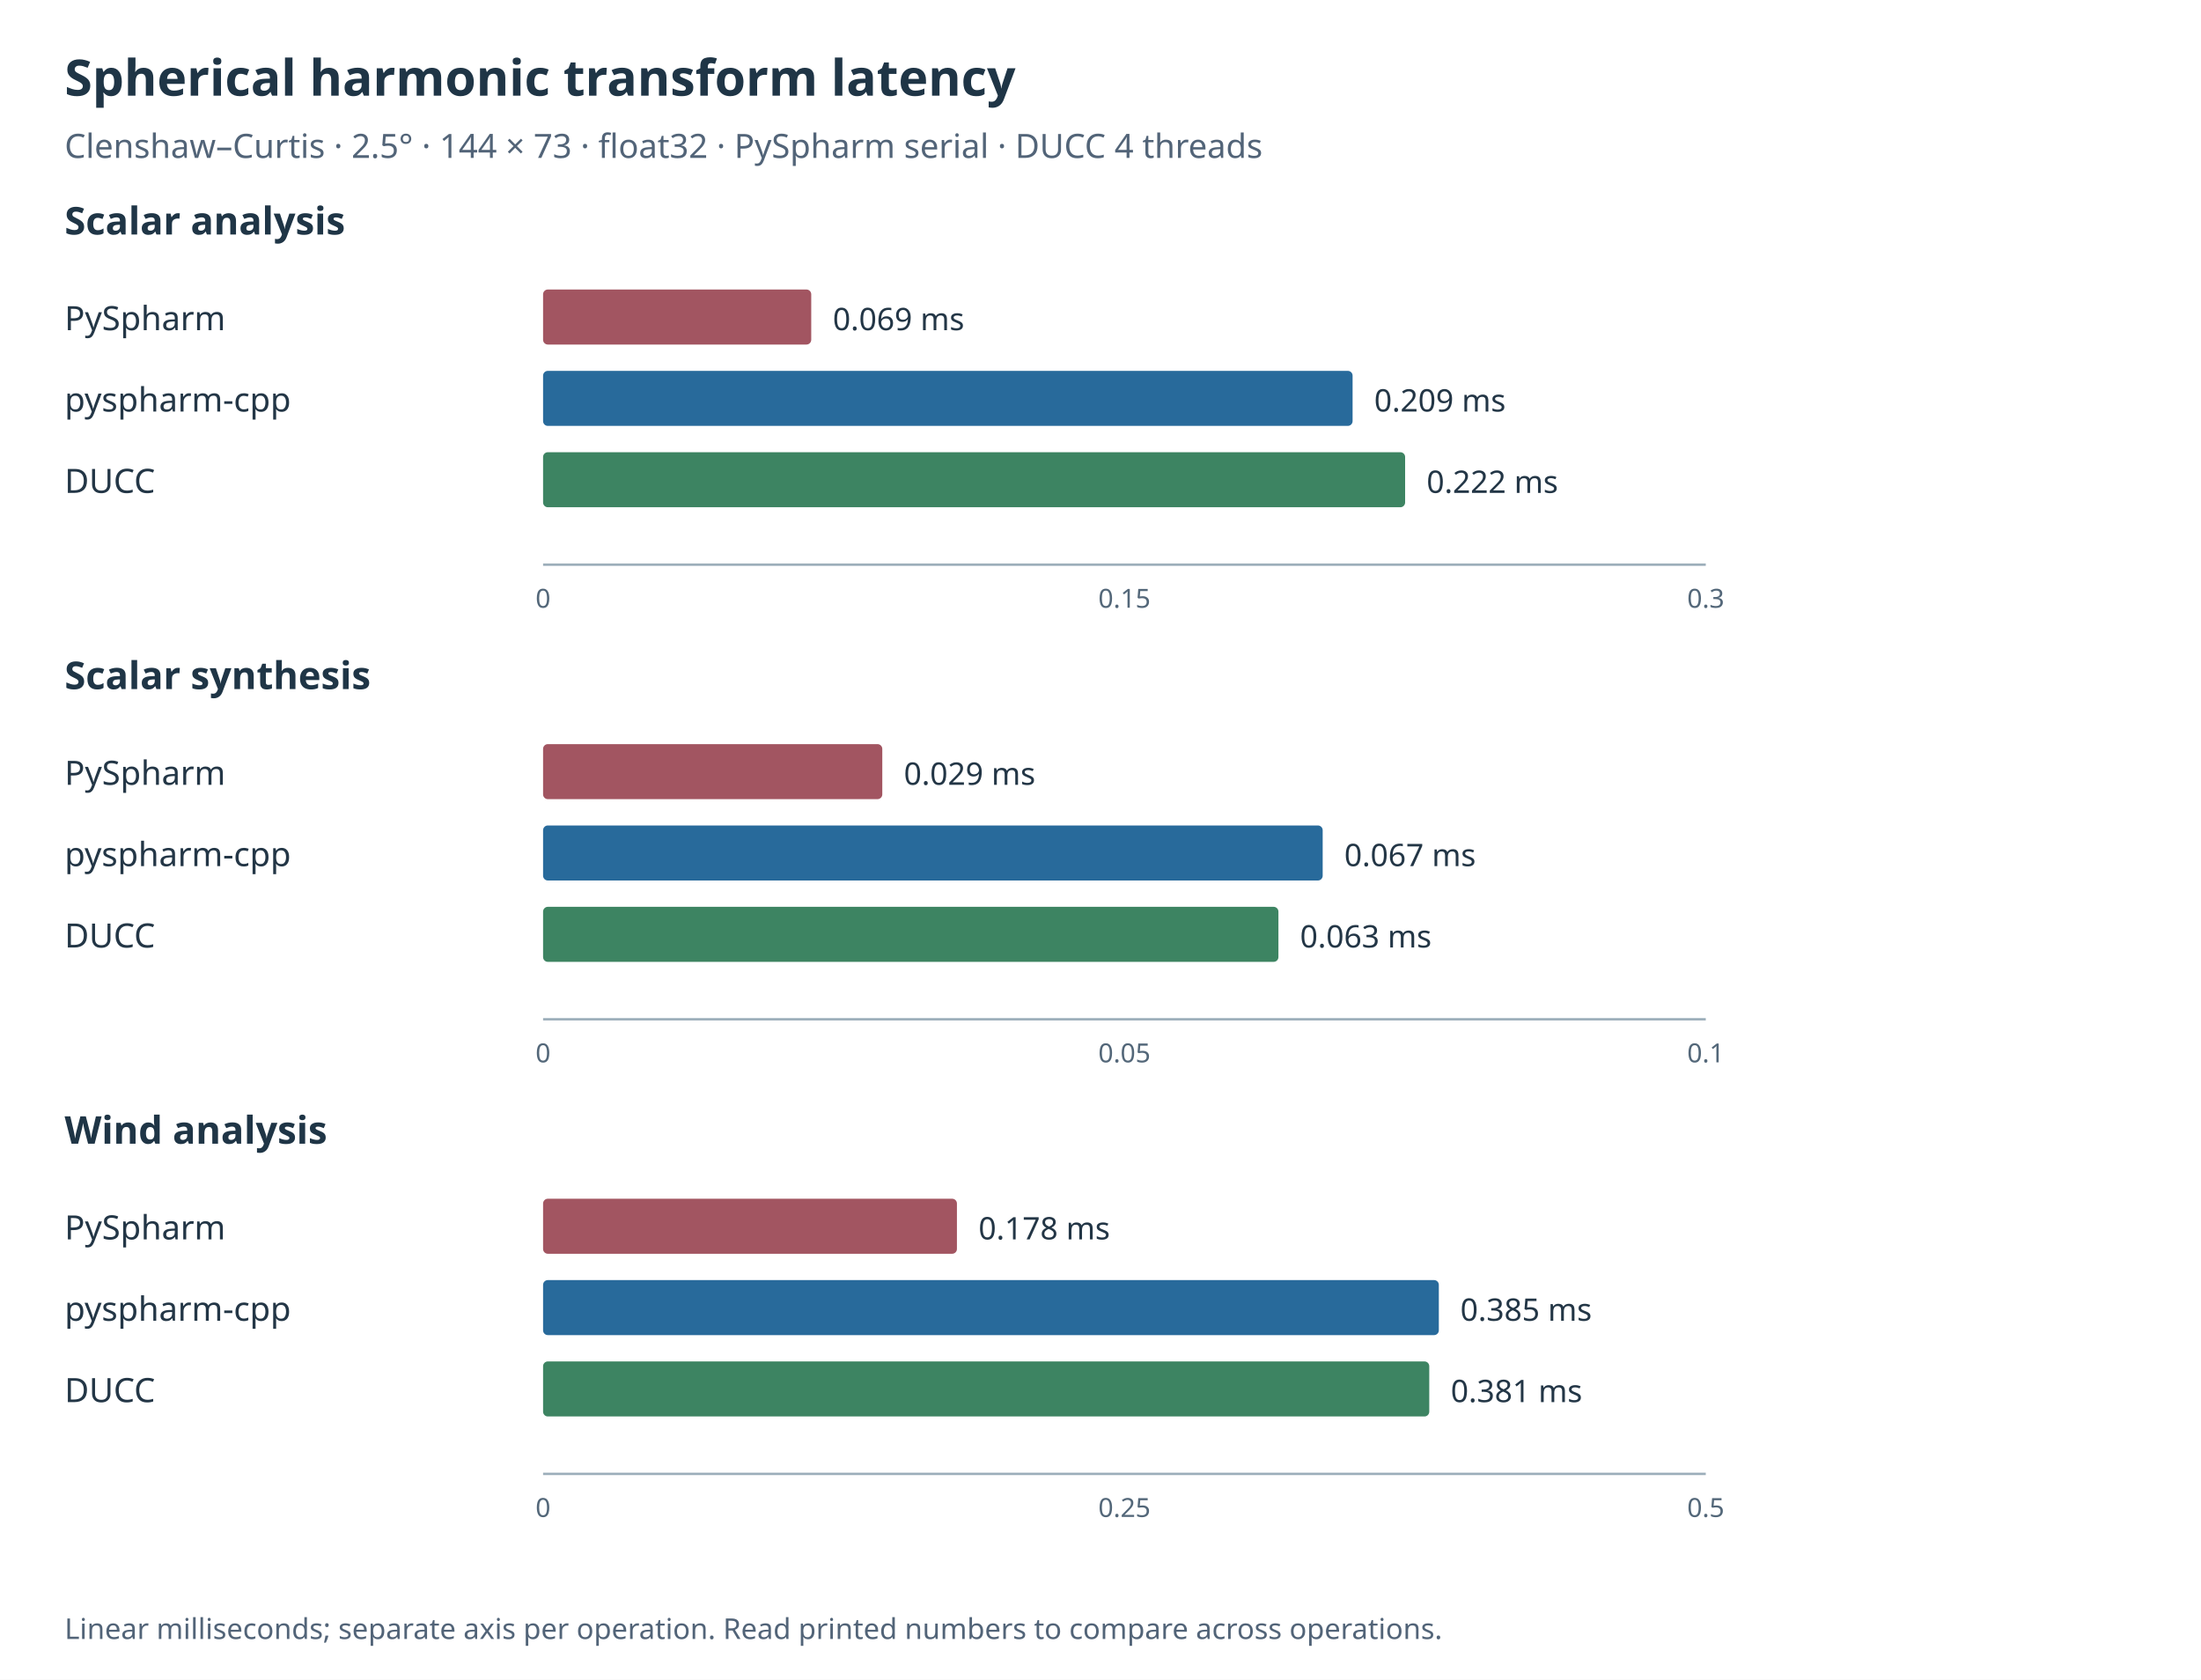
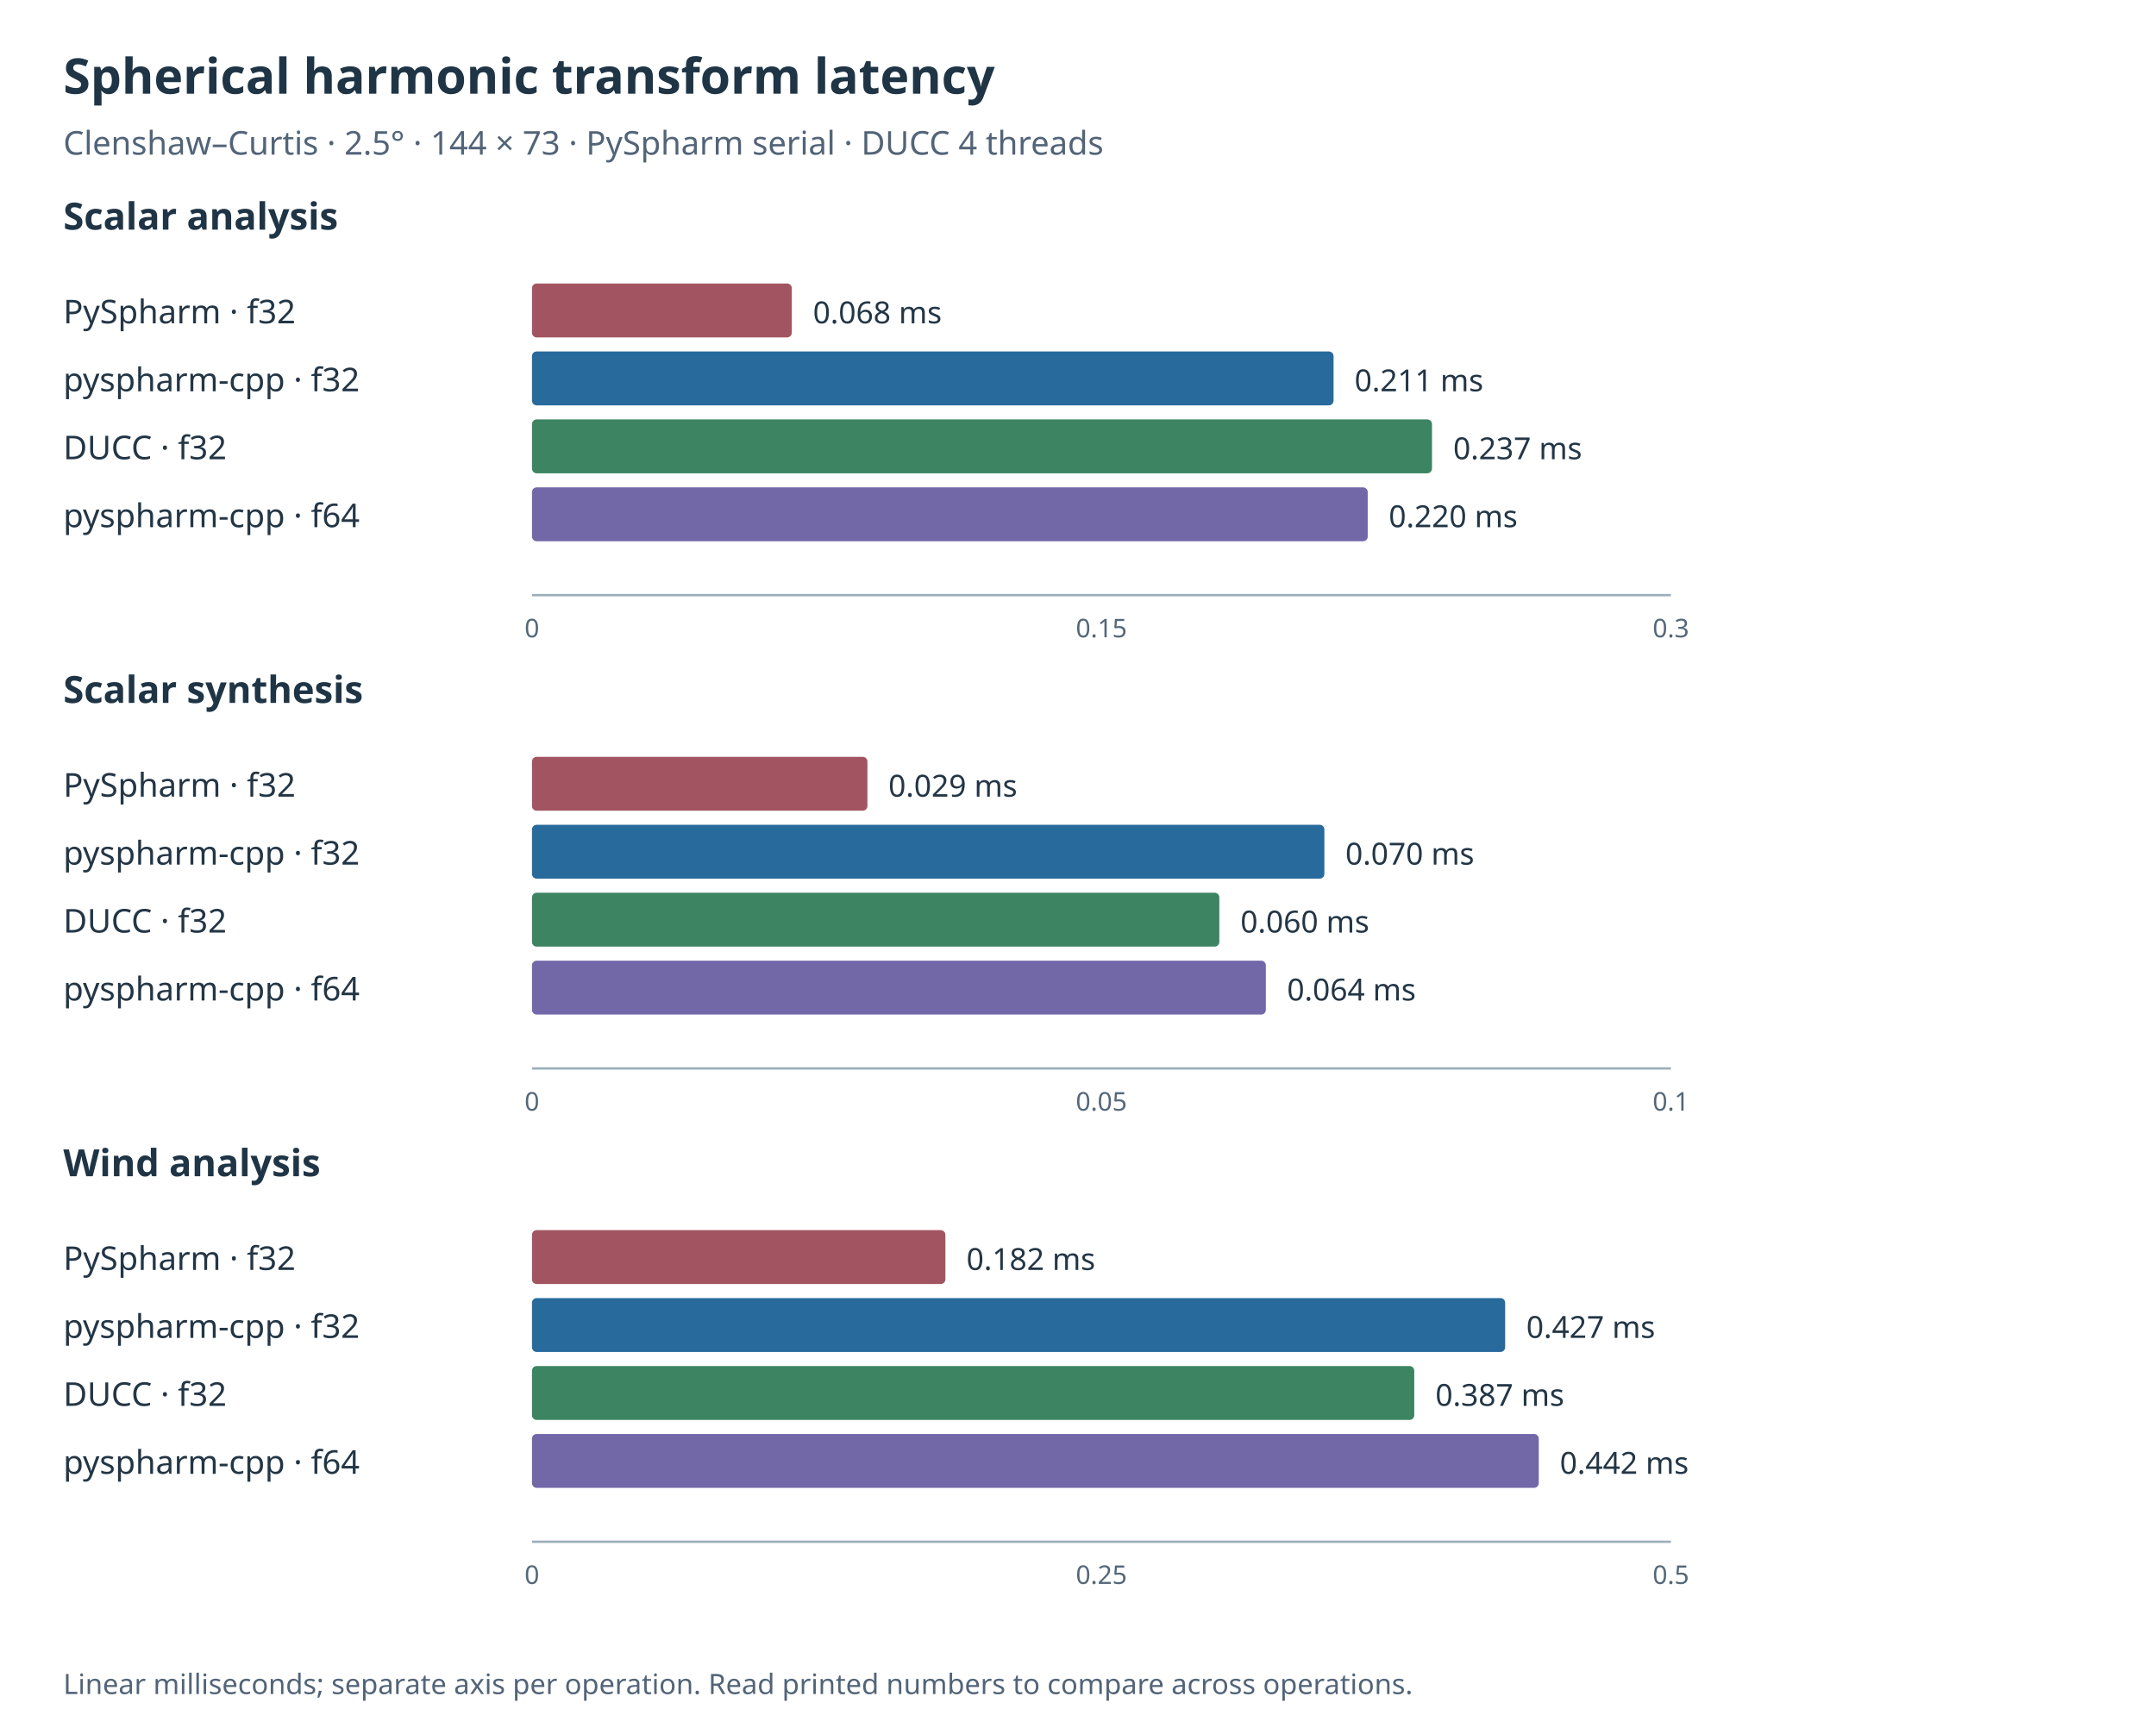
- <svg xmlns="http://www.w3.org/2000/svg" width="920" height="702" viewBox="0 0 920 702" role="img" aria-labelledby="t d">
-   <rect width="920" height="702" fill="white" />
+ <svg xmlns="http://www.w3.org/2000/svg" width="920" height="740" viewBox="0 0 920 740" role="img" aria-labelledby="t d">
+   <rect width="920" height="740" fill="white" />
  <text x="27" y="40" font-size="21" font-family="sans-serif" font-weight="600" fill="#1f3546">Spherical harmonic transform latency</text>
-   <text x="27" y="66" font-size="14" font-family="sans-serif" fill="#526478">Clenshaw–Curtis · 2.5° · 144 × 73 · float32 · PySpharm serial · DUCC 4 threads</text>
+   <text x="27" y="66" font-size="14" font-family="sans-serif" fill="#526478">Clenshaw–Curtis · 2.5° · 144 × 73 · PySpharm serial · DUCC 4 threads</text>
  <text x="27" y="98" font-size="16" font-family="sans-serif" font-weight="600" fill="#1f3546">Scalar analysis</text>
-   <text x="27" y="138" font-family="sans-serif" font-size="14" fill="#233646">PySpharm</text>
-   <rect x="227" y="121" width="112.09" height="23" fill="#a25561" rx="2" />
-   <text x="348.1" y="138" font-family="sans-serif" font-size="13" fill="#233646">0.069 ms</text>
-   <text x="27" y="172" font-family="sans-serif" font-size="14" fill="#233646">pyspharm-cpp</text>
-   <rect x="227" y="155" width="338.37" height="23" fill="#286a9b" rx="2" />
-   <text x="574.4" y="172" font-family="sans-serif" font-size="13" fill="#233646">0.209 ms</text>
-   <text x="27" y="206" font-family="sans-serif" font-size="14" fill="#233646">DUCC</text>
-   <rect x="227" y="189" width="360.33" height="23" fill="#3d8462" rx="2" />
-   <text x="596.3" y="206" font-family="sans-serif" font-size="13" fill="#233646">0.222 ms</text>
-   <line x1="227" x2="713" y1="236" y2="236" stroke="#9caeba" />
-   <text x="227.0" y="254" text-anchor="middle" font-size="11" font-family="sans-serif" fill="#536779">0</text>
-   <text x="470.0" y="254" text-anchor="middle" font-size="11" font-family="sans-serif" fill="#536779">0.15</text>
-   <text x="713.0" y="254" text-anchor="middle" font-size="11" font-family="sans-serif" fill="#536779">0.3</text>
-   <text x="27" y="288" font-size="16" font-family="sans-serif" font-weight="600" fill="#1f3546">Scalar synthesis</text>
-   <text x="27" y="328" font-family="sans-serif" font-size="14" fill="#233646">PySpharm</text>
-   <rect x="227" y="311" width="141.79" height="23" fill="#a25561" rx="2" />
-   <text x="377.8" y="328" font-family="sans-serif" font-size="13" fill="#233646">0.029 ms</text>
-   <text x="27" y="362" font-family="sans-serif" font-size="14" fill="#233646">pyspharm-cpp</text>
-   <rect x="227" y="345" width="325.87" height="23" fill="#286a9b" rx="2" />
-   <text x="561.9" y="362" font-family="sans-serif" font-size="13" fill="#233646">0.067 ms</text>
-   <text x="27" y="396" font-family="sans-serif" font-size="14" fill="#233646">DUCC</text>
-   <rect x="227" y="379" width="307.37" height="23" fill="#3d8462" rx="2" />
-   <text x="543.4" y="396" font-family="sans-serif" font-size="13" fill="#233646">0.063 ms</text>
-   <line x1="227" x2="713" y1="426" y2="426" stroke="#9caeba" />
-   <text x="227.0" y="444" text-anchor="middle" font-size="11" font-family="sans-serif" fill="#536779">0</text>
-   <text x="470.0" y="444" text-anchor="middle" font-size="11" font-family="sans-serif" fill="#536779">0.05</text>
-   <text x="713.0" y="444" text-anchor="middle" font-size="11" font-family="sans-serif" fill="#536779">0.1</text>
-   <text x="27" y="478" font-size="16" font-family="sans-serif" font-weight="600" fill="#1f3546">Wind analysis</text>
-   <text x="27" y="518" font-family="sans-serif" font-size="14" fill="#233646">PySpharm</text>
-   <rect x="227" y="501" width="172.99" height="23" fill="#a25561" rx="2" />
-   <text x="409.0" y="518" font-family="sans-serif" font-size="13" fill="#233646">0.178 ms</text>
-   <text x="27" y="552" font-family="sans-serif" font-size="14" fill="#233646">pyspharm-cpp</text>
-   <rect x="227" y="535" width="374.42" height="23" fill="#286a9b" rx="2" />
-   <text x="610.4" y="552" font-family="sans-serif" font-size="13" fill="#233646">0.385 ms</text>
-   <text x="27" y="586" font-family="sans-serif" font-size="14" fill="#233646">DUCC</text>
-   <rect x="227" y="569" width="370.42" height="23" fill="#3d8462" rx="2" />
-   <text x="606.4" y="586" font-family="sans-serif" font-size="13" fill="#233646">0.381 ms</text>
-   <line x1="227" x2="713" y1="616" y2="616" stroke="#9caeba" />
-   <text x="227.0" y="634" text-anchor="middle" font-size="11" font-family="sans-serif" fill="#536779">0</text>
-   <text x="470.0" y="634" text-anchor="middle" font-size="11" font-family="sans-serif" fill="#536779">0.25</text>
-   <text x="713.0" y="634" text-anchor="middle" font-size="11" font-family="sans-serif" fill="#536779">0.5</text>
-   <text x="27" y="685" font-size="12" font-family="sans-serif" fill="#526478">Linear milliseconds; separate axis per operation. Read printed numbers to compare across operations.</text>
+   <text x="27" y="138" font-family="sans-serif" font-size="14" fill="#233646">PySpharm · f32</text>
+   <rect x="227" y="121" width="110.88" height="23" fill="#a25561" rx="2" />
+   <text x="346.9" y="138" font-family="sans-serif" font-size="13" fill="#233646">0.068 ms</text>
+   <text x="27" y="167" font-family="sans-serif" font-size="14" fill="#233646">pyspharm-cpp · f32</text>
+   <rect x="227" y="150" width="342.05" height="23" fill="#286a9b" rx="2" />
+   <text x="578.0" y="167" font-family="sans-serif" font-size="13" fill="#233646">0.211 ms</text>
+   <text x="27" y="196" font-family="sans-serif" font-size="14" fill="#233646">DUCC · f32</text>
+   <rect x="227" y="179" width="384.05" height="23" fill="#3d8462" rx="2" />
+   <text x="620.1" y="196" font-family="sans-serif" font-size="13" fill="#233646">0.237 ms</text>
+   <text x="27" y="225" font-family="sans-serif" font-size="14" fill="#233646">pyspharm-cpp · f64</text>
+   <rect x="227" y="208" width="356.63" height="23" fill="#7268a8" rx="2" />
+   <text x="592.6" y="225" font-family="sans-serif" font-size="13" fill="#233646">0.220 ms</text>
+   <line x1="227" x2="713" y1="254" y2="254" stroke="#9caeba" />
+   <text x="227.0" y="272" text-anchor="middle" font-size="11" font-family="sans-serif" fill="#536779">0</text>
+   <text x="470.0" y="272" text-anchor="middle" font-size="11" font-family="sans-serif" fill="#536779">0.15</text>
+   <text x="713.0" y="272" text-anchor="middle" font-size="11" font-family="sans-serif" fill="#536779">0.3</text>
+   <text x="27" y="300" font-size="16" font-family="sans-serif" font-weight="600" fill="#1f3546">Scalar synthesis</text>
+   <text x="27" y="340" font-family="sans-serif" font-size="14" fill="#233646">PySpharm · f32</text>
+   <rect x="227" y="323" width="143.15" height="23" fill="#a25561" rx="2" />
+   <text x="379.1" y="340" font-family="sans-serif" font-size="13" fill="#233646">0.029 ms</text>
+   <text x="27" y="369" font-family="sans-serif" font-size="14" fill="#233646">pyspharm-cpp · f32</text>
+   <rect x="227" y="352" width="338.13" height="23" fill="#286a9b" rx="2" />
+   <text x="574.1" y="369" font-family="sans-serif" font-size="13" fill="#233646">0.070 ms</text>
+   <text x="27" y="398" font-family="sans-serif" font-size="14" fill="#233646">DUCC · f32</text>
+   <rect x="227" y="381" width="293.31" height="23" fill="#3d8462" rx="2" />
+   <text x="529.3" y="398" font-family="sans-serif" font-size="13" fill="#233646">0.060 ms</text>
+   <text x="27" y="427" font-family="sans-serif" font-size="14" fill="#233646">pyspharm-cpp · f64</text>
+   <rect x="227" y="410" width="313.16" height="23" fill="#7268a8" rx="2" />
+   <text x="549.2" y="427" font-family="sans-serif" font-size="13" fill="#233646">0.064 ms</text>
+   <line x1="227" x2="713" y1="456" y2="456" stroke="#9caeba" />
+   <text x="227.0" y="474" text-anchor="middle" font-size="11" font-family="sans-serif" fill="#536779">0</text>
+   <text x="470.0" y="474" text-anchor="middle" font-size="11" font-family="sans-serif" fill="#536779">0.05</text>
+   <text x="713.0" y="474" text-anchor="middle" font-size="11" font-family="sans-serif" fill="#536779">0.1</text>
+   <text x="27" y="502" font-size="16" font-family="sans-serif" font-weight="600" fill="#1f3546">Wind analysis</text>
+   <text x="27" y="542" font-family="sans-serif" font-size="14" fill="#233646">PySpharm · f32</text>
+   <rect x="227" y="525" width="176.42" height="23" fill="#a25561" rx="2" />
+   <text x="412.4" y="542" font-family="sans-serif" font-size="13" fill="#233646">0.182 ms</text>
+   <text x="27" y="571" font-family="sans-serif" font-size="14" fill="#233646">pyspharm-cpp · f32</text>
+   <rect x="227" y="554" width="415.28" height="23" fill="#286a9b" rx="2" />
+   <text x="651.3" y="571" font-family="sans-serif" font-size="13" fill="#233646">0.427 ms</text>
+   <text x="27" y="600" font-family="sans-serif" font-size="14" fill="#233646">DUCC · f32</text>
+   <rect x="227" y="583" width="376.49" height="23" fill="#3d8462" rx="2" />
+   <text x="612.5" y="600" font-family="sans-serif" font-size="13" fill="#233646">0.387 ms</text>
+   <text x="27" y="629" font-family="sans-serif" font-size="14" fill="#233646">pyspharm-cpp · f64</text>
+   <rect x="227" y="612" width="429.62" height="23" fill="#7268a8" rx="2" />
+   <text x="665.6" y="629" font-family="sans-serif" font-size="13" fill="#233646">0.442 ms</text>
+   <line x1="227" x2="713" y1="658" y2="658" stroke="#9caeba" />
+   <text x="227.0" y="676" text-anchor="middle" font-size="11" font-family="sans-serif" fill="#536779">0</text>
+   <text x="470.0" y="676" text-anchor="middle" font-size="11" font-family="sans-serif" fill="#536779">0.25</text>
+   <text x="713.0" y="676" text-anchor="middle" font-size="11" font-family="sans-serif" fill="#536779">0.5</text>
+   <text x="27" y="723" font-size="12" font-family="sans-serif" fill="#526478">Linear milliseconds; separate axis per operation. Read printed numbers to compare across operations.</text>
</svg>
